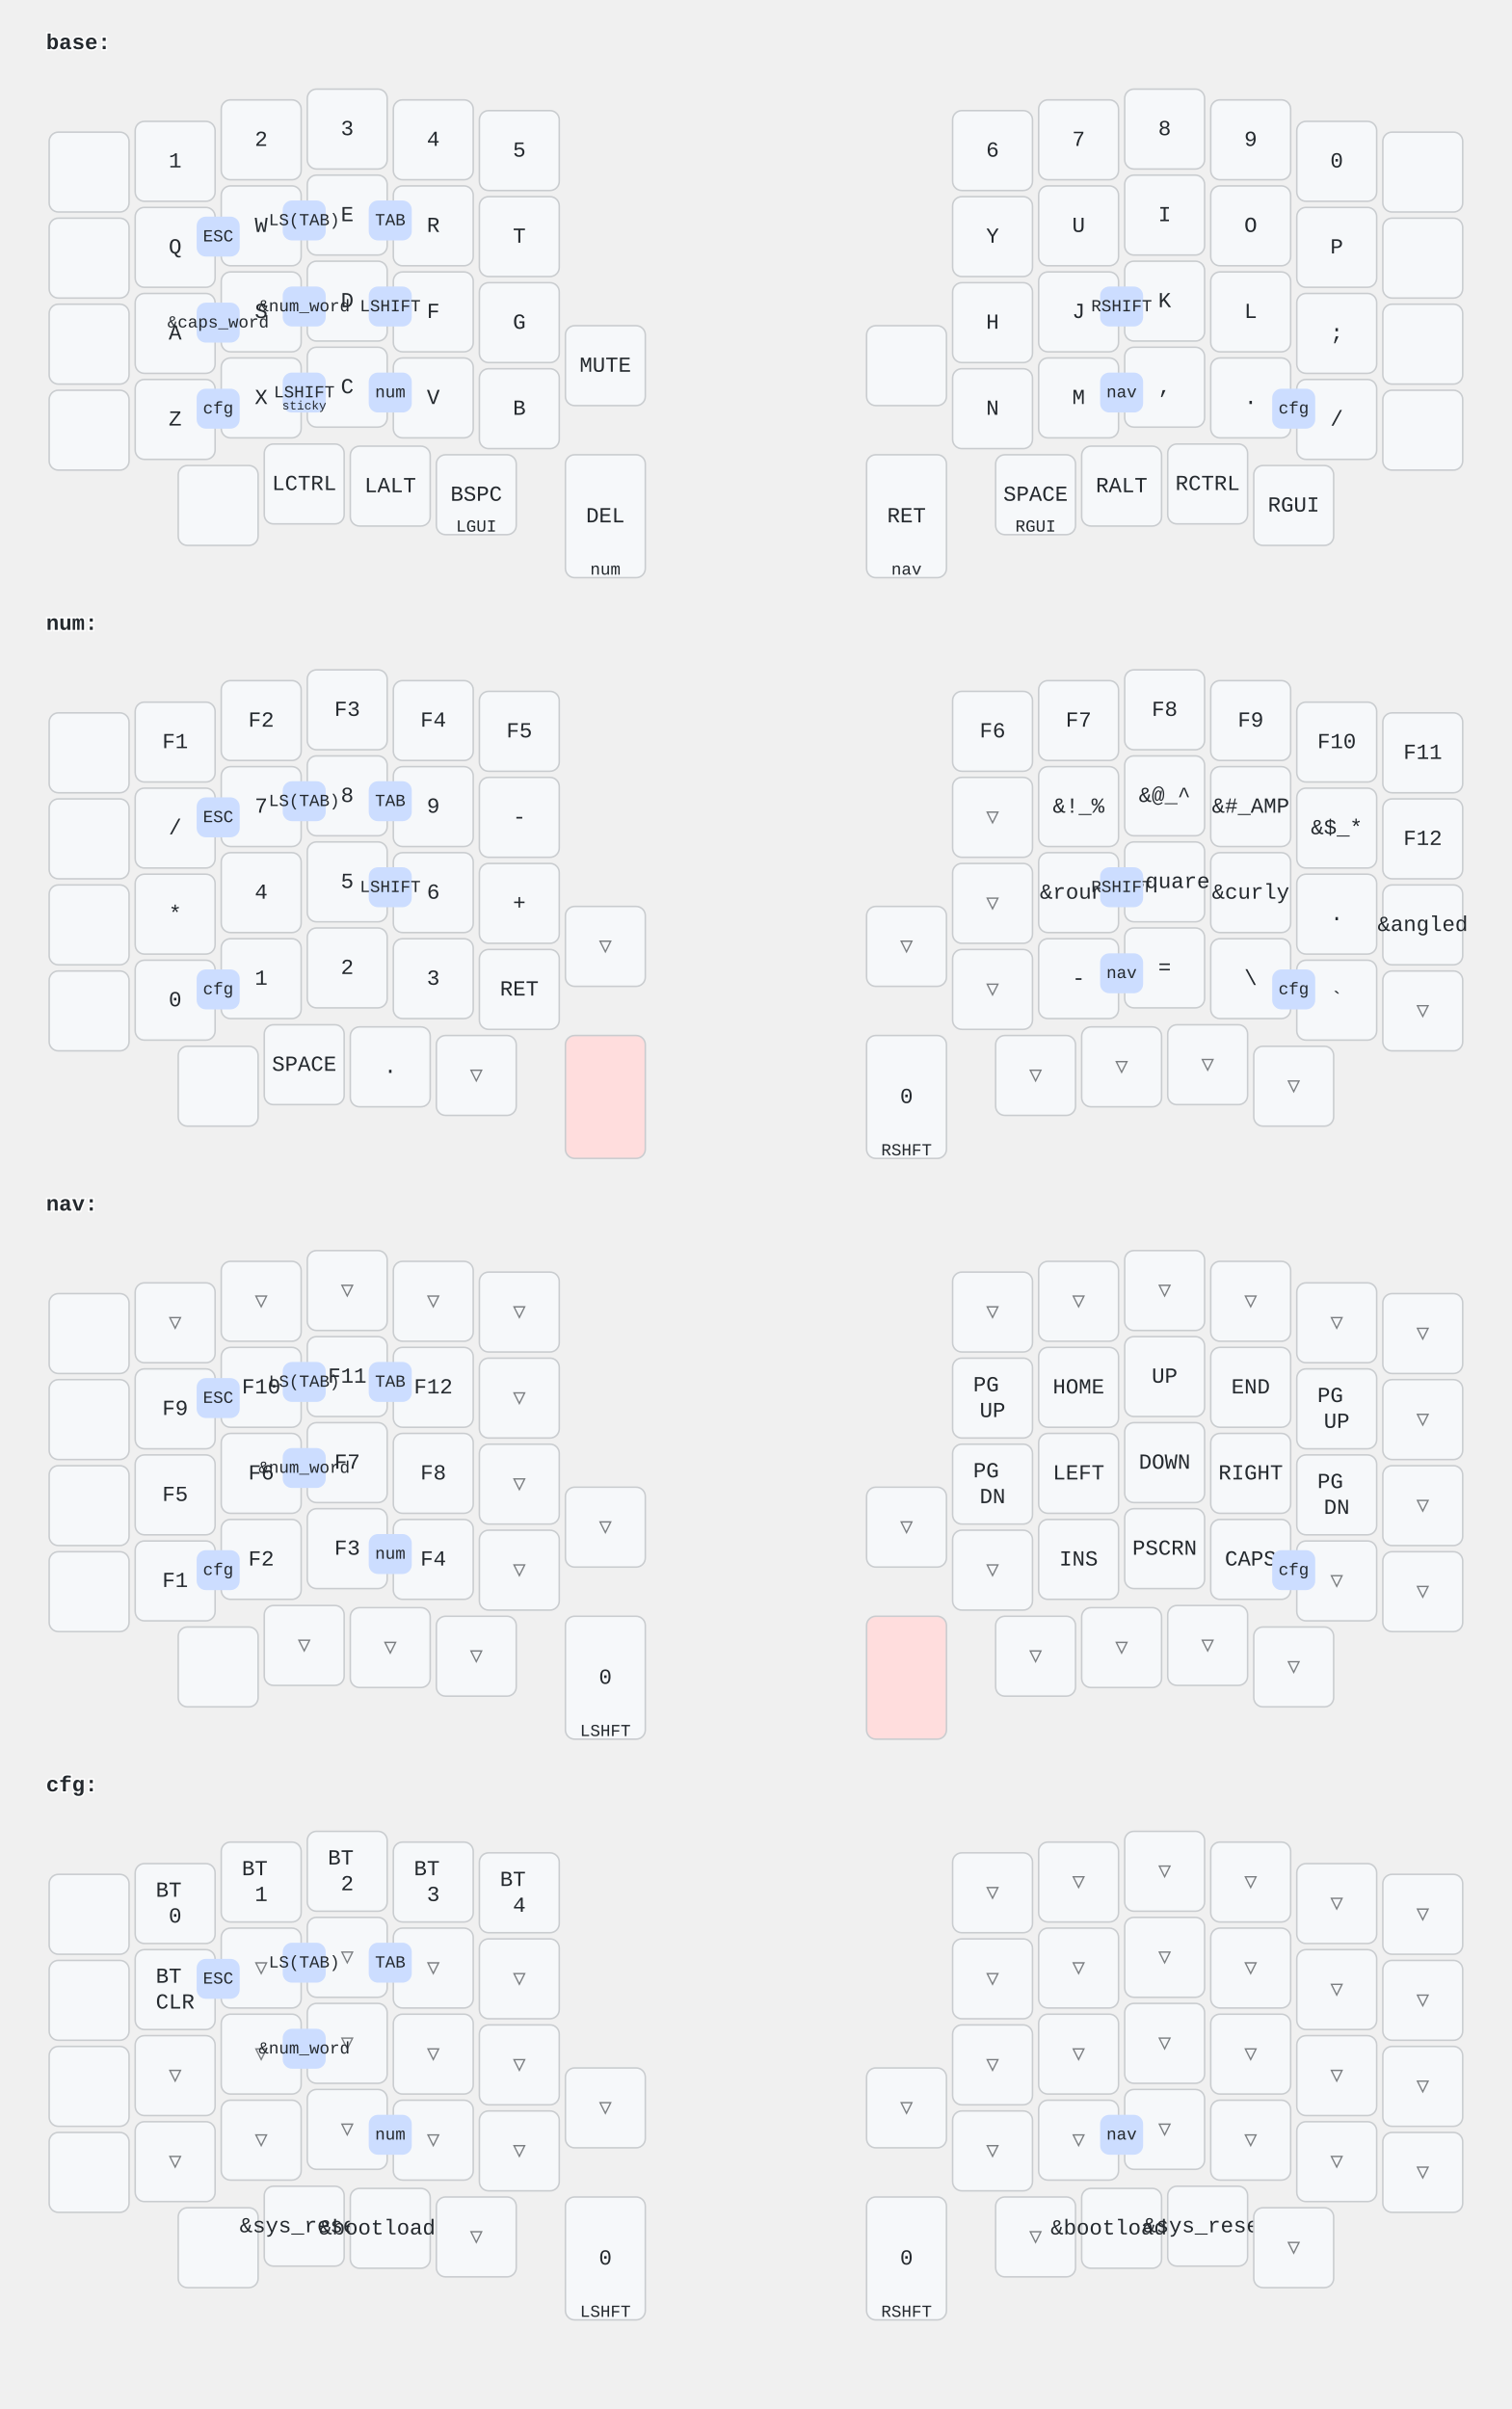
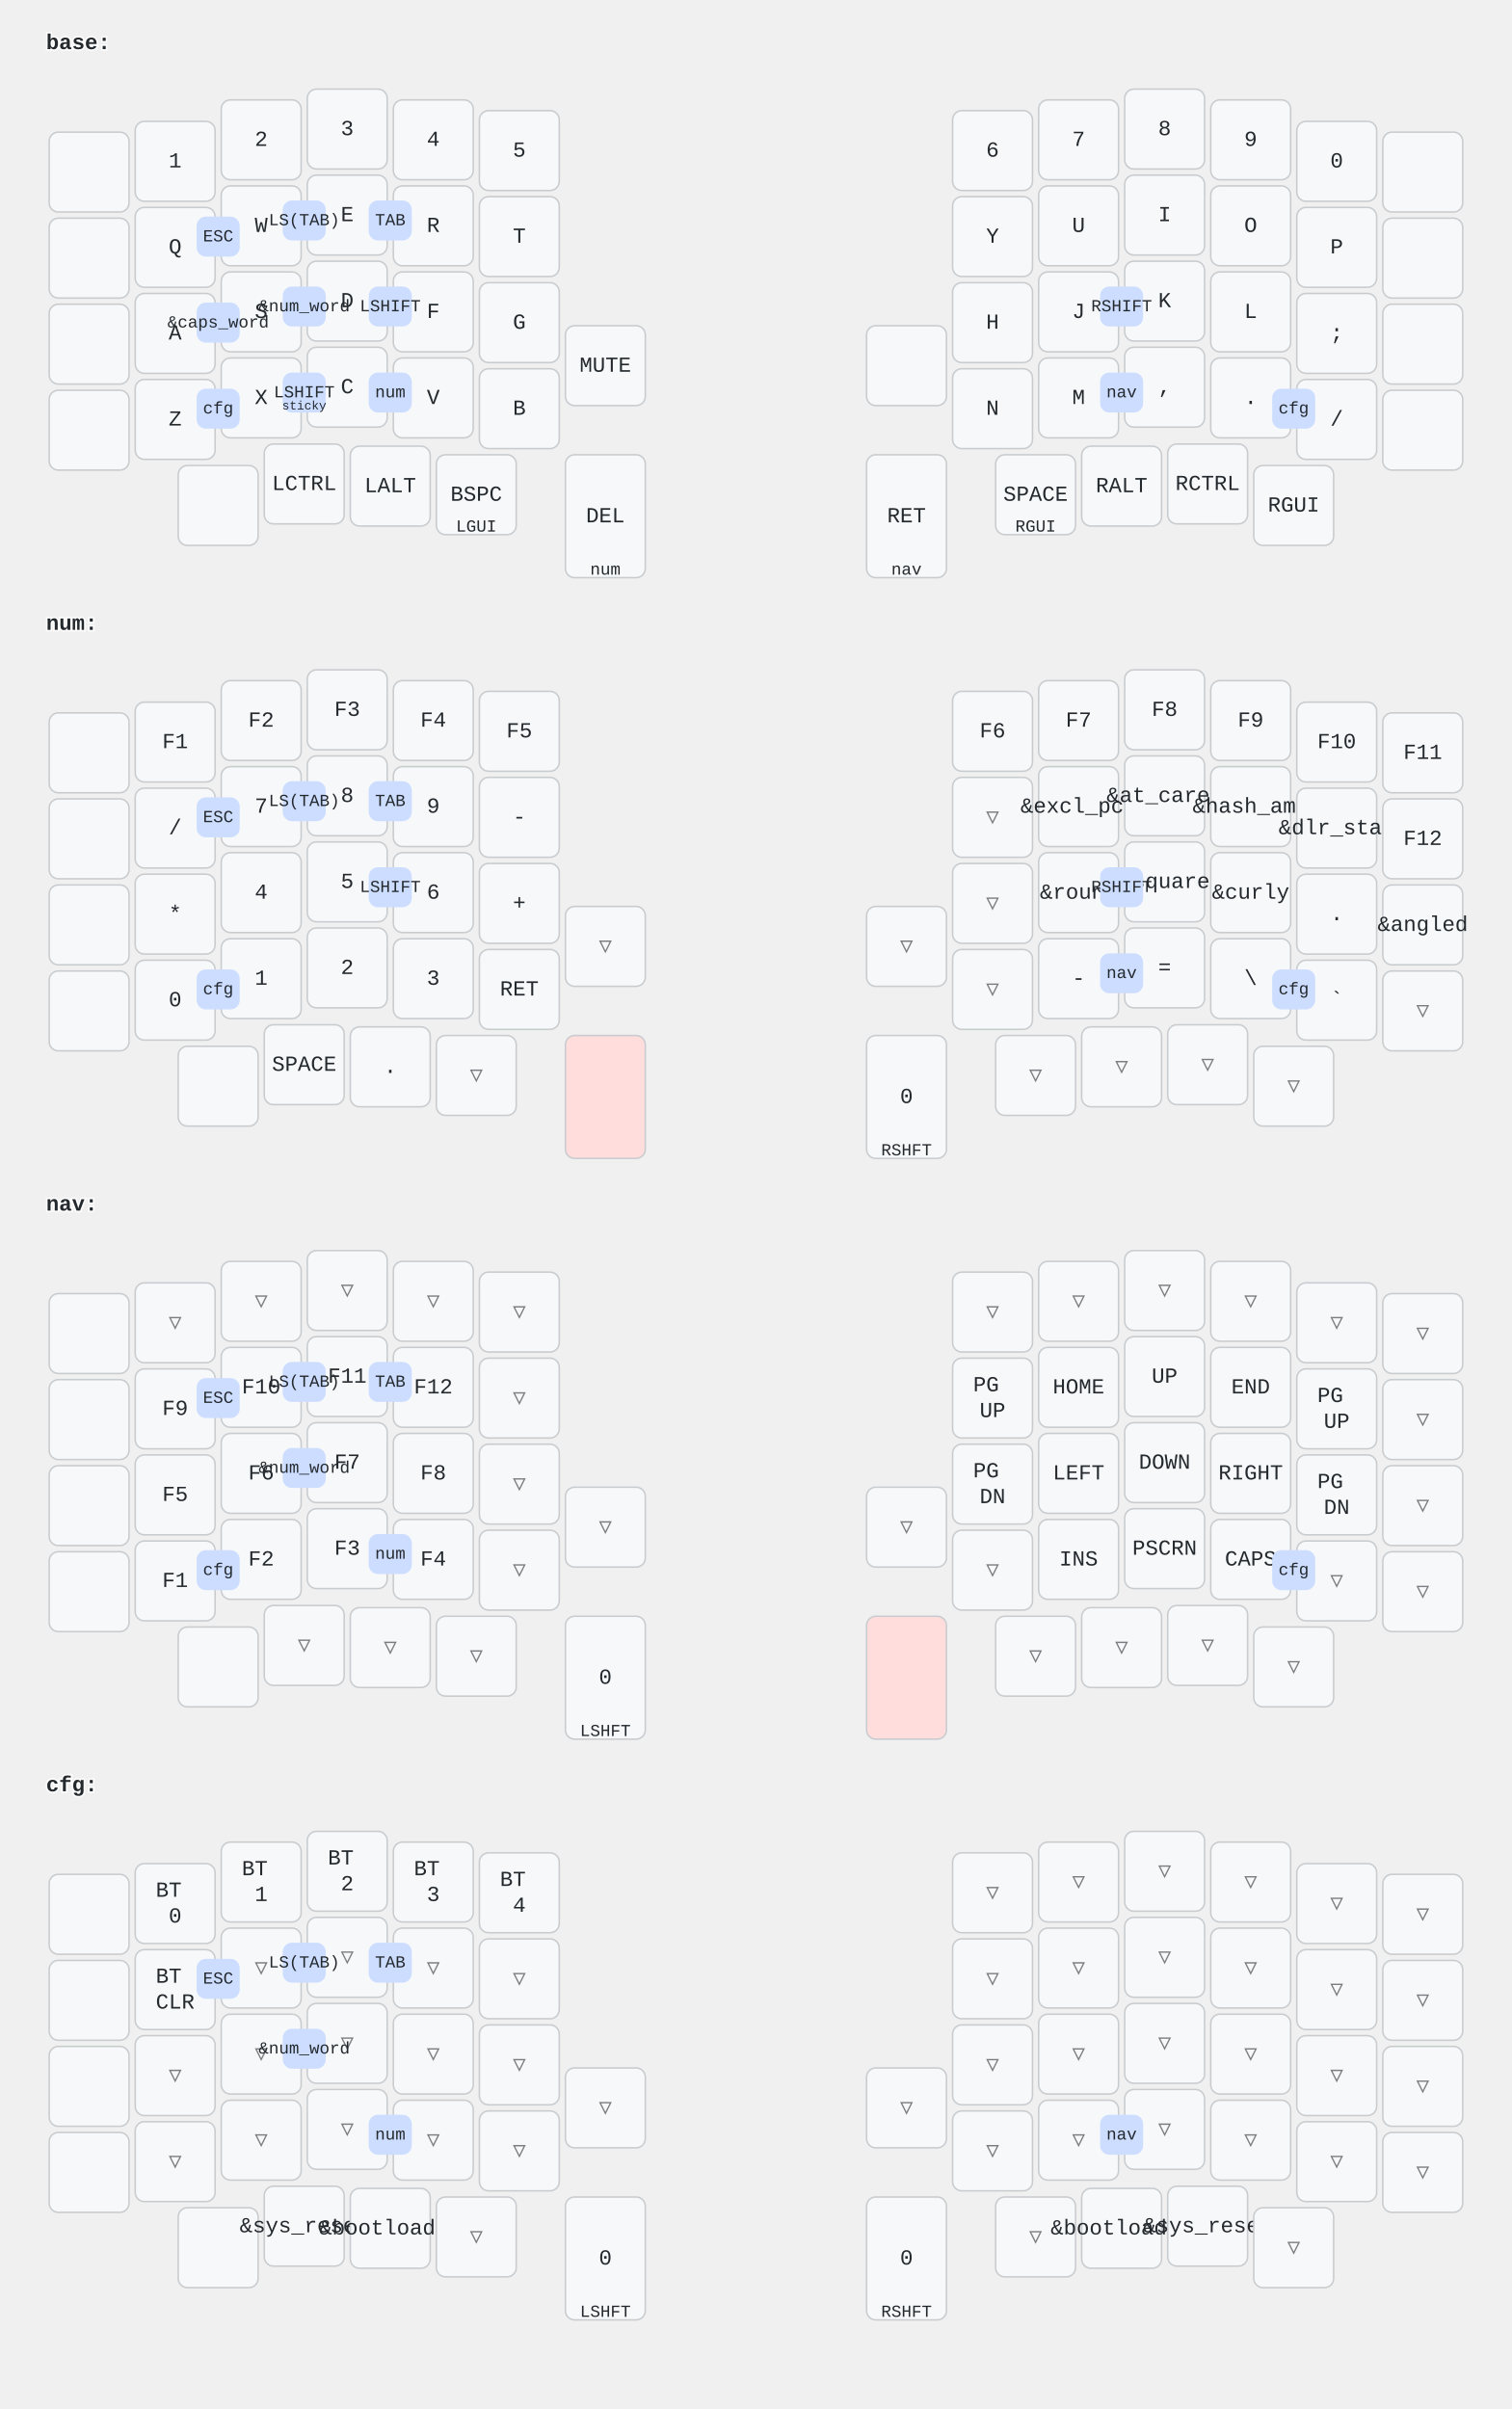
<svg xmlns="http://www.w3.org/2000/svg" width="984.0" height="1568.0" viewBox="0 0 984.0 1568.0" class="keymap">
  <style>/* inherit to force styles through use tags*/
svg path {
    fill: inherit;
}
/* font and background color specifications */
svg.keymap {
    font-family: SFMono-Regular,Consolas,Liberation Mono,Menlo,monospace;
    font-size: 14px;
    font-kerning: normal;
    text-rendering: optimizeLegibility;
    fill: #24292e;
}

/* default key styling */
rect.key {
    fill: #f6f8fa;
    stroke: #c9cccf;
    stroke-width: 1;
}

/* color accent for combo boxes */
rect.combo {
    fill: #cdf;
}

/* color accent for held keys */
rect.held, rect.combo.held {
    fill: #fdd;
}

/* color accent for ghost (optional) keys */
rect.ghost, rect.combo.ghost {
    fill: #ddd;
}

text {
    text-anchor: middle;
    dominant-baseline: middle;
}

/* styling for layer labels */
text.label {
    font-weight: bold;
    text-anchor: start;
    stroke: white;
    stroke-width: 2;
    paint-order: stroke;
}

/* styling for combo tap, and key hold/shifted label text */
text.combo, text.hold, text.shifted {
    font-size: 11px;
}

text.hold {
    text-anchor: middle;
    dominant-baseline: auto;
}

text.shifted {
    text-anchor: middle;
    dominant-baseline: hanging;
}

/* styling for hold/shifted label text in combo box */
text.combo.hold, text.combo.shifted {
    font-size: 8px;
}

/* lighter symbol for transparent keys */
text.trans {
    fill: #7b7e81;
}

/* styling for combo dendrons */
path.combo {
    stroke-width: 1;
    stroke: gray;
    fill: none;
}

/* Start Tabler Icons Cleanup */
/* cannot use height/width with glyphs */
.icon-tabler &gt; path {
    fill: inherit;
    stroke: inherit;
}
/* hide tabler's default box */
.icon-tabler &gt; path[stroke="none"][fill="none"] {
    visibility: collapse;
}
/* End Tabler Icons Cleanup */
</style>
  <g class="layer-base">
    <text x="30.0" y="28.0" class="label">base:</text>
    <rect rx="6.0" ry="6.0" x="32.0" y="86.0" width="52.0" height="52.0" class="key" />
    <rect rx="6.0" ry="6.0" x="88.0" y="79.0" width="52.0" height="52.0" class="key" />
    <text x="114.0" y="105.0" class="tap">1</text>
    <rect rx="6.0" ry="6.0" x="144.0" y="65.0" width="52.0" height="52.0" class="key" />
    <text x="170.0" y="91.0" class="tap">2</text>
    <rect rx="6.0" ry="6.0" x="200.0" y="58.0" width="52.0" height="52.0" class="key" />
    <text x="226.0" y="84.0" class="tap">3</text>
    <rect rx="6.0" ry="6.0" x="256.0" y="65.0" width="52.0" height="52.0" class="key" />
    <text x="282.0" y="91.0" class="tap">4</text>
    <rect rx="6.0" ry="6.0" x="312.0" y="72.0" width="52.0" height="52.0" class="key" />
    <text x="338.0" y="98.0" class="tap">5</text>
    <rect rx="6.0" ry="6.0" x="620.0" y="72.0" width="52.0" height="52.0" class="key" />
    <text x="646.0" y="98.0" class="tap">6</text>
    <rect rx="6.0" ry="6.0" x="676.0" y="65.0" width="52.0" height="52.0" class="key" />
    <text x="702.0" y="91.0" class="tap">7</text>
    <rect rx="6.0" ry="6.0" x="732.0" y="58.0" width="52.0" height="52.0" class="key" />
    <text x="758.0" y="84.0" class="tap">8</text>
    <rect rx="6.0" ry="6.0" x="788.0" y="65.0" width="52.0" height="52.0" class="key" />
    <text x="814.0" y="91.0" class="tap">9</text>
    <rect rx="6.0" ry="6.0" x="844.0" y="79.0" width="52.0" height="52.0" class="key" />
    <text x="870.0" y="105.0" class="tap">0</text>
    <rect rx="6.0" ry="6.0" x="900.0" y="86.0" width="52.0" height="52.0" class="key" />
    <rect rx="6.0" ry="6.0" x="32.0" y="142.0" width="52.0" height="52.0" class="key" />
    <rect rx="6.0" ry="6.0" x="88.0" y="135.0" width="52.0" height="52.0" class="key" />
    <text x="114.0" y="161.0" class="tap">Q</text>
    <rect rx="6.0" ry="6.0" x="144.0" y="121.0" width="52.0" height="52.0" class="key" />
    <text x="170.0" y="147.0" class="tap">W</text>
    <rect rx="6.0" ry="6.0" x="200.0" y="114.0" width="52.0" height="52.0" class="key" />
    <text x="226.0" y="140.0" class="tap">E</text>
    <rect rx="6.0" ry="6.0" x="256.0" y="121.0" width="52.0" height="52.0" class="key" />
    <text x="282.0" y="147.0" class="tap">R</text>
    <rect rx="6.0" ry="6.0" x="312.0" y="128.0" width="52.0" height="52.0" class="key" />
    <text x="338.0" y="154.0" class="tap">T</text>
    <rect rx="6.0" ry="6.0" x="620.0" y="128.0" width="52.0" height="52.0" class="key" />
    <text x="646.0" y="154.0" class="tap">Y</text>
    <rect rx="6.0" ry="6.0" x="676.0" y="121.0" width="52.0" height="52.0" class="key" />
    <text x="702.0" y="147.0" class="tap">U</text>
    <rect rx="6.0" ry="6.0" x="732.0" y="114.0" width="52.0" height="52.0" class="key" />
    <text x="758.0" y="140.0" class="tap">I</text>
    <rect rx="6.0" ry="6.0" x="788.0" y="121.0" width="52.0" height="52.0" class="key" />
    <text x="814.0" y="147.0" class="tap">O</text>
    <rect rx="6.0" ry="6.0" x="844.0" y="135.0" width="52.0" height="52.0" class="key" />
    <text x="870.0" y="161.0" class="tap">P</text>
    <rect rx="6.0" ry="6.0" x="900.0" y="142.0" width="52.0" height="52.0" class="key" />
    <rect rx="6.0" ry="6.0" x="32.0" y="198.0" width="52.0" height="52.0" class="key" />
    <rect rx="6.0" ry="6.0" x="88.0" y="191.0" width="52.0" height="52.0" class="key" />
    <text x="114.0" y="217.0" class="tap">A</text>
    <rect rx="6.0" ry="6.0" x="144.0" y="177.0" width="52.0" height="52.0" class="key" />
    <text x="170.0" y="203.0" class="tap">S</text>
    <rect rx="6.0" ry="6.0" x="200.0" y="170.0" width="52.0" height="52.0" class="key" />
    <text x="226.0" y="196.0" class="tap">D</text>
    <rect rx="6.0" ry="6.0" x="256.0" y="177.0" width="52.0" height="52.0" class="key" />
    <text x="282.0" y="203.0" class="tap">F</text>
    <rect rx="6.0" ry="6.0" x="312.0" y="184.0" width="52.0" height="52.0" class="key" />
    <text x="338.0" y="210.0" class="tap">G</text>
    <rect rx="6.0" ry="6.0" x="620.0" y="184.0" width="52.0" height="52.0" class="key" />
    <text x="646.0" y="210.0" class="tap">H</text>
    <rect rx="6.0" ry="6.0" x="676.0" y="177.0" width="52.0" height="52.0" class="key" />
    <text x="702.0" y="203.0" class="tap">J</text>
    <rect rx="6.0" ry="6.0" x="732.0" y="170.0" width="52.0" height="52.0" class="key" />
    <text x="758.0" y="196.0" class="tap">K</text>
    <rect rx="6.0" ry="6.0" x="788.0" y="177.0" width="52.0" height="52.0" class="key" />
    <text x="814.0" y="203.0" class="tap">L</text>
    <rect rx="6.0" ry="6.0" x="844.0" y="191.0" width="52.0" height="52.0" class="key" />
    <text x="870.0" y="217.0" class="tap">;</text>
    <rect rx="6.0" ry="6.0" x="900.0" y="198.0" width="52.0" height="52.0" class="key" />
    <rect rx="6.0" ry="6.0" x="32.0" y="254.0" width="52.0" height="52.0" class="key" />
    <rect rx="6.0" ry="6.0" x="88.0" y="247.0" width="52.0" height="52.0" class="key" />
    <text x="114.0" y="273.0" class="tap">Z</text>
    <rect rx="6.0" ry="6.0" x="144.0" y="233.0" width="52.0" height="52.0" class="key" />
    <text x="170.0" y="259.0" class="tap">X</text>
    <rect rx="6.0" ry="6.0" x="200.0" y="226.0" width="52.0" height="52.0" class="key" />
    <text x="226.0" y="252.0" class="tap">C</text>
    <rect rx="6.0" ry="6.0" x="256.0" y="233.0" width="52.0" height="52.0" class="key" />
    <text x="282.0" y="259.0" class="tap">V</text>
    <rect rx="6.0" ry="6.0" x="312.0" y="240.0" width="52.0" height="52.0" class="key" />
    <text x="338.0" y="266.0" class="tap">B</text>
    <rect rx="6.0" ry="6.0" x="368.0" y="212.0" width="52.0" height="52.0" class="key" />
    <text x="394.0" y="238.0" class="tap">MUTE</text>
    <rect rx="6.0" ry="6.0" x="564.0" y="212.0" width="52.0" height="52.0" class="key" />
    <rect rx="6.0" ry="6.0" x="620.0" y="240.0" width="52.0" height="52.0" class="key" />
    <text x="646.0" y="266.0" class="tap">N</text>
    <rect rx="6.0" ry="6.0" x="676.0" y="233.0" width="52.0" height="52.0" class="key" />
    <text x="702.0" y="259.0" class="tap">M</text>
    <rect rx="6.0" ry="6.0" x="732.0" y="226.0" width="52.0" height="52.0" class="key" />
    <text x="758.0" y="252.0" class="tap">,</text>
    <rect rx="6.0" ry="6.0" x="788.0" y="233.0" width="52.0" height="52.0" class="key" />
    <text x="814.0" y="259.0" class="tap">.</text>
    <rect rx="6.0" ry="6.0" x="844.0" y="247.0" width="52.0" height="52.0" class="key" />
    <text x="870.0" y="273.0" class="tap">/</text>
    <rect rx="6.0" ry="6.0" x="900.0" y="254.0" width="52.0" height="52.0" class="key" />
    <rect rx="6.0" ry="6.0" x="116.0" y="303.0" width="52.0" height="52.0" class="key" />
    <rect rx="6.0" ry="6.0" x="172.0" y="289.0" width="52.0" height="52.0" class="key" />
    <text x="198.0" y="315.0" class="tap">LCTRL</text>
    <rect rx="6.0" ry="6.0" x="228.0" y="290.4" width="52.0" height="52.0" class="key" />
    <text x="254.0" y="316.4" class="tap">LALT</text>
    <rect rx="6.0" ry="6.0" x="284.0" y="296.0" width="52.0" height="52.0" class="key" />
    <text x="310.0" y="322.0" class="tap">BSPC</text>
    <text x="310.0" y="346.0" class="hold">LGUI</text>
    <rect rx="6.0" ry="6.0" x="368.0" y="296.0" width="52.0" height="80.0" class="key" />
    <text x="394.0" y="336.0" class="tap">DEL</text>
    <text x="394.0" y="374.0" class="hold">num</text>
    <rect rx="6.0" ry="6.0" x="564.0" y="296.0" width="52.0" height="80.0" class="key" />
    <text x="590.0" y="336.0" class="tap">RET</text>
    <text x="590.0" y="374.0" class="hold">nav</text>
    <rect rx="6.0" ry="6.0" x="648.0" y="296.0" width="52.0" height="52.0" class="key" />
    <text x="674.0" y="322.0" class="tap">SPACE</text>
    <text x="674.0" y="346.0" class="hold">RGUI</text>
    <rect rx="6.0" ry="6.0" x="704.0" y="290.4" width="52.0" height="52.0" class="key" />
    <text x="730.0" y="316.4" class="tap">RALT</text>
    <rect rx="6.0" ry="6.0" x="760.0" y="289.0" width="52.0" height="52.0" class="key" />
    <text x="786.0" y="315.0" class="tap">RCTRL</text>
    <rect rx="6.0" ry="6.0" x="816.0" y="303.0" width="52.0" height="52.0" class="key" />
    <text x="842.0" y="329.0" class="tap">RGUI</text>
    <rect rx="6.0" ry="6.0" x="240.0" y="130.5" width="28.0" height="26.0" class="combo" />
    <text x="254.0" y="143.5" class="combo tap">TAB</text>
    <rect rx="6.0" ry="6.0" x="184.0" y="130.5" width="28.0" height="26.0" class="combo" />
    <text x="198.0" y="143.5" class="combo tap">LS(TAB)</text>
    <rect rx="6.0" ry="6.0" x="128.0" y="141.0" width="28.0" height="26.0" class="combo" />
    <text x="142.0" y="154.0" class="combo tap">ESC</text>
    <rect rx="6.0" ry="6.0" x="128.0" y="197.0" width="28.0" height="26.0" class="combo" />
    <text x="142.0" y="210.0" class="combo tap">&amp;caps_word</text>
    <rect rx="6.0" ry="6.0" x="184.0" y="186.5" width="28.0" height="26.0" class="combo" />
    <text x="198.0" y="199.5" class="combo tap">&amp;num_word</text>
    <rect rx="6.0" ry="6.0" x="240.0" y="186.5" width="28.0" height="26.0" class="combo" />
    <text x="254.0" y="199.5" class="combo tap">LSHIFT</text>
    <rect rx="6.0" ry="6.0" x="184.0" y="242.5" width="28.0" height="26.0" class="combo" />
    <text x="198.0" y="255.5" class="combo tap">LSHIFT</text>
    <text x="198.0" y="266.5" class="combo hold">sticky</text>
    <rect rx="6.0" ry="6.0" x="716.0" y="186.5" width="28.0" height="26.0" class="combo" />
    <text x="730.0" y="199.5" class="combo tap">RSHIFT</text>
    <rect rx="6.0" ry="6.0" x="128.0" y="253.0" width="28.0" height="26.0" class="combo" />
    <text x="142.0" y="266.0" class="combo tap">cfg</text>
    <rect rx="6.0" ry="6.0" x="828.0" y="253.0" width="28.0" height="26.0" class="combo" />
    <text x="842.0" y="266.0" class="combo tap">cfg</text>
    <rect rx="6.0" ry="6.0" x="716.0" y="242.5" width="28.0" height="26.0" class="combo" />
    <text x="730.0" y="255.5" class="combo tap">nav</text>
    <rect rx="6.0" ry="6.0" x="240.0" y="242.5" width="28.0" height="26.0" class="combo" />
    <text x="254.0" y="255.5" class="combo tap">num</text>
  </g>
  <g class="layer-num">
    <text x="30.0" y="406.0" class="label">num:</text>
    <rect rx="6.0" ry="6.0" x="32.0" y="464.0" width="52.0" height="52.0" class="key" />
    <rect rx="6.0" ry="6.0" x="88.0" y="457.0" width="52.0" height="52.0" class="key" />
    <text x="114.0" y="483.0" class="tap">F1</text>
    <rect rx="6.0" ry="6.0" x="144.0" y="443.0" width="52.0" height="52.0" class="key" />
    <text x="170.0" y="469.0" class="tap">F2</text>
    <rect rx="6.0" ry="6.0" x="200.0" y="436.0" width="52.0" height="52.0" class="key" />
    <text x="226.0" y="462.0" class="tap">F3</text>
    <rect rx="6.0" ry="6.0" x="256.0" y="443.0" width="52.0" height="52.0" class="key" />
    <text x="282.0" y="469.0" class="tap">F4</text>
    <rect rx="6.0" ry="6.0" x="312.0" y="450.0" width="52.0" height="52.0" class="key" />
    <text x="338.0" y="476.0" class="tap">F5</text>
    <rect rx="6.0" ry="6.0" x="620.0" y="450.0" width="52.0" height="52.0" class="key" />
    <text x="646.0" y="476.0" class="tap">F6</text>
    <rect rx="6.0" ry="6.0" x="676.0" y="443.0" width="52.0" height="52.0" class="key" />
    <text x="702.0" y="469.0" class="tap">F7</text>
    <rect rx="6.0" ry="6.0" x="732.0" y="436.0" width="52.0" height="52.0" class="key" />
    <text x="758.0" y="462.0" class="tap">F8</text>
    <rect rx="6.0" ry="6.0" x="788.0" y="443.0" width="52.0" height="52.0" class="key" />
    <text x="814.0" y="469.0" class="tap">F9</text>
    <rect rx="6.0" ry="6.0" x="844.0" y="457.0" width="52.0" height="52.0" class="key" />
    <text x="870.0" y="483.0" class="tap">F10</text>
    <rect rx="6.0" ry="6.0" x="900.0" y="464.0" width="52.0" height="52.0" class="key" />
    <text x="926.0" y="490.0" class="tap">F11</text>
    <rect rx="6.0" ry="6.0" x="32.0" y="520.0" width="52.0" height="52.0" class="key" />
    <rect rx="6.0" ry="6.0" x="88.0" y="513.0" width="52.0" height="52.0" class="key" />
    <text x="114.0" y="539.0" class="tap">/</text>
    <rect rx="6.0" ry="6.0" x="144.0" y="499.0" width="52.0" height="52.0" class="key" />
    <text x="170.0" y="525.0" class="tap">7</text>
    <rect rx="6.0" ry="6.0" x="200.0" y="492.0" width="52.0" height="52.0" class="key" />
    <text x="226.0" y="518.0" class="tap">8</text>
    <rect rx="6.0" ry="6.0" x="256.0" y="499.0" width="52.0" height="52.0" class="key" />
    <text x="282.0" y="525.0" class="tap">9</text>
    <rect rx="6.0" ry="6.0" x="312.0" y="506.0" width="52.0" height="52.0" class="key" />
    <text x="338.0" y="532.0" class="tap">-</text>
    <rect rx="6.0" ry="6.0" x="620.0" y="506.0" width="52.0" height="52.0" class="trans key" />
    <text x="646.0" y="532.0" class="trans tap">▽</text>
    <rect rx="6.0" ry="6.0" x="676.0" y="499.0" width="52.0" height="52.0" class="key" />
-     <text x="702.0" y="525.0" class="tap">&amp;!_%</text>
+     <text x="702.0" y="525.0" class="tap">&amp;excl_pct</text>
    <rect rx="6.0" ry="6.0" x="732.0" y="492.0" width="52.0" height="52.0" class="key" />
-     <text x="758.0" y="518.0" class="tap">&amp;@_^</text>
+     <text x="758.0" y="518.0" class="tap">&amp;at_caret</text>
    <rect rx="6.0" ry="6.0" x="788.0" y="499.0" width="52.0" height="52.0" class="key" />
-     <text x="814.0" y="525.0" class="tap">&amp;#_AMP</text>
+     <text x="814.0" y="525.0" class="tap">&amp;hash_amp</text>
    <rect rx="6.0" ry="6.0" x="844.0" y="513.0" width="52.0" height="52.0" class="key" />
-     <text x="870.0" y="539.0" class="tap">&amp;$_*</text>
+     <text x="870.0" y="539.0" class="tap">&amp;dlr_star</text>
    <rect rx="6.0" ry="6.0" x="900.0" y="520.0" width="52.0" height="52.0" class="key" />
    <text x="926.0" y="546.0" class="tap">F12</text>
    <rect rx="6.0" ry="6.0" x="32.0" y="576.0" width="52.0" height="52.0" class="key" />
    <rect rx="6.0" ry="6.0" x="88.0" y="569.0" width="52.0" height="52.0" class="key" />
    <text x="114.0" y="595.0" class="tap">*</text>
    <rect rx="6.0" ry="6.0" x="144.0" y="555.0" width="52.0" height="52.0" class="key" />
    <text x="170.0" y="581.0" class="tap">4</text>
    <rect rx="6.0" ry="6.0" x="200.0" y="548.0" width="52.0" height="52.0" class="key" />
    <text x="226.0" y="574.0" class="tap">5</text>
    <rect rx="6.0" ry="6.0" x="256.0" y="555.0" width="52.0" height="52.0" class="key" />
    <text x="282.0" y="581.0" class="tap">6</text>
    <rect rx="6.0" ry="6.0" x="312.0" y="562.0" width="52.0" height="52.0" class="key" />
    <text x="338.0" y="588.0" class="tap">+</text>
    <rect rx="6.0" ry="6.0" x="620.0" y="562.0" width="52.0" height="52.0" class="trans key" />
    <text x="646.0" y="588.0" class="trans tap">▽</text>
    <rect rx="6.0" ry="6.0" x="676.0" y="555.0" width="52.0" height="52.0" class="key" />
    <text x="702.0" y="581.0" class="tap">&amp;round</text>
    <rect rx="6.0" ry="6.0" x="732.0" y="548.0" width="52.0" height="52.0" class="key" />
    <text x="758.0" y="574.0" class="tap">&amp;square</text>
    <rect rx="6.0" ry="6.0" x="788.0" y="555.0" width="52.0" height="52.0" class="key" />
    <text x="814.0" y="581.0" class="tap">&amp;curly</text>
    <rect rx="6.0" ry="6.0" x="844.0" y="569.0" width="52.0" height="52.0" class="key" />
    <text x="870.0" y="595.0" class="tap">.</text>
    <rect rx="6.0" ry="6.0" x="900.0" y="576.0" width="52.0" height="52.0" class="key" />
    <text x="926.0" y="602.0" class="tap">&amp;angled</text>
    <rect rx="6.0" ry="6.0" x="32.0" y="632.0" width="52.0" height="52.0" class="key" />
    <rect rx="6.0" ry="6.0" x="88.0" y="625.0" width="52.0" height="52.0" class="key" />
    <text x="114.0" y="651.0" class="tap">0</text>
    <rect rx="6.0" ry="6.0" x="144.0" y="611.0" width="52.0" height="52.0" class="key" />
    <text x="170.0" y="637.0" class="tap">1</text>
    <rect rx="6.0" ry="6.0" x="200.0" y="604.0" width="52.0" height="52.0" class="key" />
    <text x="226.0" y="630.0" class="tap">2</text>
    <rect rx="6.0" ry="6.0" x="256.0" y="611.0" width="52.0" height="52.0" class="key" />
    <text x="282.0" y="637.0" class="tap">3</text>
    <rect rx="6.0" ry="6.0" x="312.0" y="618.0" width="52.0" height="52.0" class="key" />
    <text x="338.0" y="644.0" class="tap">RET</text>
    <rect rx="6.0" ry="6.0" x="368.0" y="590.0" width="52.0" height="52.0" class="trans key" />
    <text x="394.0" y="616.0" class="trans tap">▽</text>
    <rect rx="6.0" ry="6.0" x="564.0" y="590.0" width="52.0" height="52.0" class="trans key" />
    <text x="590.0" y="616.0" class="trans tap">▽</text>
    <rect rx="6.0" ry="6.0" x="620.0" y="618.0" width="52.0" height="52.0" class="trans key" />
    <text x="646.0" y="644.0" class="trans tap">▽</text>
    <rect rx="6.0" ry="6.0" x="676.0" y="611.0" width="52.0" height="52.0" class="key" />
    <text x="702.0" y="637.0" class="tap">-</text>
    <rect rx="6.0" ry="6.0" x="732.0" y="604.0" width="52.0" height="52.0" class="key" />
    <text x="758.0" y="630.0" class="tap">=</text>
    <rect rx="6.0" ry="6.0" x="788.0" y="611.0" width="52.0" height="52.0" class="key" />
    <text x="814.0" y="637.0" class="tap">\</text>
    <rect rx="6.0" ry="6.0" x="844.0" y="625.0" width="52.0" height="52.0" class="key" />
    <text x="870.0" y="651.0" class="tap">`</text>
    <rect rx="6.0" ry="6.0" x="900.0" y="632.0" width="52.0" height="52.0" class="trans key" />
    <text x="926.0" y="658.0" class="trans tap">▽</text>
    <rect rx="6.0" ry="6.0" x="116.0" y="681.0" width="52.0" height="52.0" class="key" />
    <rect rx="6.0" ry="6.0" x="172.0" y="667.0" width="52.0" height="52.0" class="key" />
    <text x="198.0" y="693.0" class="tap">SPACE</text>
    <rect rx="6.0" ry="6.0" x="228.0" y="668.4" width="52.0" height="52.0" class="key" />
    <text x="254.0" y="694.4" class="tap">.</text>
    <rect rx="6.0" ry="6.0" x="284.0" y="674.0" width="52.0" height="52.0" class="trans key" />
    <text x="310.0" y="700.0" class="trans tap">▽</text>
    <rect rx="6.0" ry="6.0" x="368.0" y="674.0" width="52.0" height="80.0" class="held key" />
    <rect rx="6.0" ry="6.0" x="564.0" y="674.0" width="52.0" height="80.0" class="key" />
    <text x="590.0" y="714.0" class="tap">0</text>
    <text x="590.0" y="752.0" class="hold">RSHFT</text>
    <rect rx="6.0" ry="6.0" x="648.0" y="674.0" width="52.0" height="52.0" class="trans key" />
    <text x="674.0" y="700.0" class="trans tap">▽</text>
    <rect rx="6.0" ry="6.0" x="704.0" y="668.4" width="52.0" height="52.0" class="trans key" />
    <text x="730.0" y="694.4" class="trans tap">▽</text>
    <rect rx="6.0" ry="6.0" x="760.0" y="667.0" width="52.0" height="52.0" class="trans key" />
    <text x="786.0" y="693.0" class="trans tap">▽</text>
    <rect rx="6.0" ry="6.0" x="816.0" y="681.0" width="52.0" height="52.0" class="trans key" />
    <text x="842.0" y="707.0" class="trans tap">▽</text>
    <rect rx="6.0" ry="6.0" x="240.0" y="508.5" width="28.0" height="26.0" class="combo" />
    <text x="254.0" y="521.5" class="combo tap">TAB</text>
    <rect rx="6.0" ry="6.0" x="184.0" y="508.5" width="28.0" height="26.0" class="combo" />
    <text x="198.0" y="521.5" class="combo tap">LS(TAB)</text>
    <rect rx="6.0" ry="6.0" x="128.0" y="519.0" width="28.0" height="26.0" class="combo" />
    <text x="142.0" y="532.0" class="combo tap">ESC</text>
    <rect rx="6.0" ry="6.0" x="240.0" y="564.5" width="28.0" height="26.0" class="combo" />
    <text x="254.0" y="577.5" class="combo tap">LSHIFT</text>
    <rect rx="6.0" ry="6.0" x="716.0" y="564.5" width="28.0" height="26.0" class="combo" />
    <text x="730.0" y="577.5" class="combo tap">RSHIFT</text>
    <rect rx="6.0" ry="6.0" x="128.0" y="631.0" width="28.0" height="26.0" class="combo" />
    <text x="142.0" y="644.0" class="combo tap">cfg</text>
    <rect rx="6.0" ry="6.0" x="828.0" y="631.0" width="28.0" height="26.0" class="combo" />
    <text x="842.0" y="644.0" class="combo tap">cfg</text>
    <rect rx="6.0" ry="6.0" x="716.0" y="620.5" width="28.0" height="26.0" class="combo" />
    <text x="730.0" y="633.5" class="combo tap">nav</text>
  </g>
  <g class="layer-nav">
    <text x="30.0" y="784.0" class="label">nav:</text>
    <rect rx="6.0" ry="6.0" x="32.0" y="842.0" width="52.0" height="52.0" class="key" />
    <rect rx="6.0" ry="6.0" x="88.0" y="835.0" width="52.0" height="52.0" class="trans key" />
    <text x="114.0" y="861.0" class="trans tap">▽</text>
    <rect rx="6.0" ry="6.0" x="144.0" y="821.0" width="52.0" height="52.0" class="trans key" />
    <text x="170.0" y="847.0" class="trans tap">▽</text>
    <rect rx="6.0" ry="6.0" x="200.0" y="814.0" width="52.0" height="52.0" class="trans key" />
    <text x="226.0" y="840.0" class="trans tap">▽</text>
    <rect rx="6.0" ry="6.0" x="256.0" y="821.0" width="52.0" height="52.0" class="trans key" />
    <text x="282.0" y="847.0" class="trans tap">▽</text>
    <rect rx="6.0" ry="6.0" x="312.0" y="828.0" width="52.0" height="52.0" class="trans key" />
    <text x="338.0" y="854.0" class="trans tap">▽</text>
    <rect rx="6.0" ry="6.0" x="620.0" y="828.0" width="52.0" height="52.0" class="trans key" />
    <text x="646.0" y="854.0" class="trans tap">▽</text>
    <rect rx="6.0" ry="6.0" x="676.0" y="821.0" width="52.0" height="52.0" class="trans key" />
    <text x="702.0" y="847.0" class="trans tap">▽</text>
    <rect rx="6.0" ry="6.0" x="732.0" y="814.0" width="52.0" height="52.0" class="trans key" />
    <text x="758.0" y="840.0" class="trans tap">▽</text>
    <rect rx="6.0" ry="6.0" x="788.0" y="821.0" width="52.0" height="52.0" class="trans key" />
    <text x="814.0" y="847.0" class="trans tap">▽</text>
    <rect rx="6.0" ry="6.0" x="844.0" y="835.0" width="52.0" height="52.0" class="trans key" />
    <text x="870.0" y="861.0" class="trans tap">▽</text>
    <rect rx="6.0" ry="6.0" x="900.0" y="842.0" width="52.0" height="52.0" class="trans key" />
    <text x="926.0" y="868.0" class="trans tap">▽</text>
    <rect rx="6.0" ry="6.0" x="32.0" y="898.0" width="52.0" height="52.0" class="key" />
    <rect rx="6.0" ry="6.0" x="88.0" y="891.0" width="52.0" height="52.0" class="key" />
    <text x="114.0" y="917.0" class="tap">F9</text>
    <rect rx="6.0" ry="6.0" x="144.0" y="877.0" width="52.0" height="52.0" class="key" />
    <text x="170.0" y="903.0" class="tap">F10</text>
    <rect rx="6.0" ry="6.0" x="200.0" y="870.0" width="52.0" height="52.0" class="key" />
    <text x="226.0" y="896.0" class="tap">F11</text>
    <rect rx="6.0" ry="6.0" x="256.0" y="877.0" width="52.0" height="52.0" class="key" />
    <text x="282.0" y="903.0" class="tap">F12</text>
    <rect rx="6.0" ry="6.0" x="312.0" y="884.0" width="52.0" height="52.0" class="trans key" />
    <text x="338.0" y="910.0" class="trans tap">▽</text>
    <rect rx="6.0" ry="6.0" x="620.0" y="884.0" width="52.0" height="52.0" class="key" />
    <text x="646.0" y="910.0" class="tap">
      <tspan x="646.0" dy="-0.6em">PG</tspan>
      <tspan x="646.0" dy="1.2em">UP</tspan>
    </text>
    <rect rx="6.0" ry="6.0" x="676.0" y="877.0" width="52.0" height="52.0" class="key" />
    <text x="702.0" y="903.0" class="tap">HOME</text>
    <rect rx="6.0" ry="6.0" x="732.0" y="870.0" width="52.0" height="52.0" class="key" />
    <text x="758.0" y="896.0" class="tap">UP</text>
    <rect rx="6.0" ry="6.0" x="788.0" y="877.0" width="52.0" height="52.0" class="key" />
    <text x="814.0" y="903.0" class="tap">END</text>
    <rect rx="6.0" ry="6.0" x="844.0" y="891.0" width="52.0" height="52.0" class="key" />
    <text x="870.0" y="917.0" class="tap">
      <tspan x="870.0" dy="-0.6em">PG</tspan>
      <tspan x="870.0" dy="1.2em">UP</tspan>
    </text>
    <rect rx="6.0" ry="6.0" x="900.0" y="898.0" width="52.0" height="52.0" class="trans key" />
    <text x="926.0" y="924.0" class="trans tap">▽</text>
    <rect rx="6.0" ry="6.0" x="32.0" y="954.0" width="52.0" height="52.0" class="key" />
    <rect rx="6.0" ry="6.0" x="88.0" y="947.0" width="52.0" height="52.0" class="key" />
    <text x="114.0" y="973.0" class="tap">F5</text>
    <rect rx="6.0" ry="6.0" x="144.0" y="933.0" width="52.0" height="52.0" class="key" />
    <text x="170.0" y="959.0" class="tap">F6</text>
    <rect rx="6.0" ry="6.0" x="200.0" y="926.0" width="52.0" height="52.0" class="key" />
    <text x="226.0" y="952.0" class="tap">F7</text>
    <rect rx="6.0" ry="6.0" x="256.0" y="933.0" width="52.0" height="52.0" class="key" />
    <text x="282.0" y="959.0" class="tap">F8</text>
    <rect rx="6.0" ry="6.0" x="312.0" y="940.0" width="52.0" height="52.0" class="trans key" />
    <text x="338.0" y="966.0" class="trans tap">▽</text>
    <rect rx="6.0" ry="6.0" x="620.0" y="940.0" width="52.0" height="52.0" class="key" />
    <text x="646.0" y="966.0" class="tap">
      <tspan x="646.0" dy="-0.6em">PG</tspan>
      <tspan x="646.0" dy="1.2em">DN</tspan>
    </text>
    <rect rx="6.0" ry="6.0" x="676.0" y="933.0" width="52.0" height="52.0" class="key" />
    <text x="702.0" y="959.0" class="tap">LEFT</text>
    <rect rx="6.0" ry="6.0" x="732.0" y="926.0" width="52.0" height="52.0" class="key" />
    <text x="758.0" y="952.0" class="tap">DOWN</text>
    <rect rx="6.0" ry="6.0" x="788.0" y="933.0" width="52.0" height="52.0" class="key" />
    <text x="814.0" y="959.0" class="tap">RIGHT</text>
    <rect rx="6.0" ry="6.0" x="844.0" y="947.0" width="52.0" height="52.0" class="key" />
    <text x="870.0" y="973.0" class="tap">
      <tspan x="870.0" dy="-0.6em">PG</tspan>
      <tspan x="870.0" dy="1.2em">DN</tspan>
    </text>
    <rect rx="6.0" ry="6.0" x="900.0" y="954.0" width="52.0" height="52.0" class="trans key" />
    <text x="926.0" y="980.0" class="trans tap">▽</text>
    <rect rx="6.0" ry="6.0" x="32.0" y="1010.0" width="52.0" height="52.0" class="key" />
    <rect rx="6.0" ry="6.0" x="88.0" y="1003.0" width="52.0" height="52.0" class="key" />
    <text x="114.0" y="1029.0" class="tap">F1</text>
    <rect rx="6.0" ry="6.0" x="144.0" y="989.0" width="52.0" height="52.0" class="key" />
    <text x="170.0" y="1015.0" class="tap">F2</text>
    <rect rx="6.0" ry="6.0" x="200.0" y="982.0" width="52.0" height="52.0" class="key" />
    <text x="226.0" y="1008.0" class="tap">F3</text>
    <rect rx="6.0" ry="6.0" x="256.0" y="989.0" width="52.0" height="52.0" class="key" />
    <text x="282.0" y="1015.0" class="tap">F4</text>
    <rect rx="6.0" ry="6.0" x="312.0" y="996.0" width="52.0" height="52.0" class="trans key" />
    <text x="338.0" y="1022.0" class="trans tap">▽</text>
    <rect rx="6.0" ry="6.0" x="368.0" y="968.0" width="52.0" height="52.0" class="trans key" />
    <text x="394.0" y="994.0" class="trans tap">▽</text>
    <rect rx="6.0" ry="6.0" x="564.0" y="968.0" width="52.0" height="52.0" class="trans key" />
    <text x="590.0" y="994.0" class="trans tap">▽</text>
    <rect rx="6.0" ry="6.0" x="620.0" y="996.0" width="52.0" height="52.0" class="trans key" />
    <text x="646.0" y="1022.0" class="trans tap">▽</text>
    <rect rx="6.0" ry="6.0" x="676.0" y="989.0" width="52.0" height="52.0" class="key" />
    <text x="702.0" y="1015.0" class="tap">INS</text>
    <rect rx="6.0" ry="6.0" x="732.0" y="982.0" width="52.0" height="52.0" class="key" />
    <text x="758.0" y="1008.0" class="tap">PSCRN</text>
    <rect rx="6.0" ry="6.0" x="788.0" y="989.0" width="52.0" height="52.0" class="key" />
    <text x="814.0" y="1015.0" class="tap">CAPS</text>
    <rect rx="6.0" ry="6.0" x="844.0" y="1003.0" width="52.0" height="52.0" class="trans key" />
    <text x="870.0" y="1029.0" class="trans tap">▽</text>
    <rect rx="6.0" ry="6.0" x="900.0" y="1010.0" width="52.0" height="52.0" class="trans key" />
    <text x="926.0" y="1036.0" class="trans tap">▽</text>
    <rect rx="6.0" ry="6.0" x="116.0" y="1059.0" width="52.0" height="52.0" class="key" />
    <rect rx="6.0" ry="6.0" x="172.0" y="1045.0" width="52.0" height="52.0" class="trans key" />
    <text x="198.0" y="1071.0" class="trans tap">▽</text>
    <rect rx="6.0" ry="6.0" x="228.0" y="1046.4" width="52.0" height="52.0" class="trans key" />
    <text x="254.0" y="1072.4" class="trans tap">▽</text>
    <rect rx="6.0" ry="6.0" x="284.0" y="1052.0" width="52.0" height="52.0" class="trans key" />
    <text x="310.0" y="1078.0" class="trans tap">▽</text>
    <rect rx="6.0" ry="6.0" x="368.0" y="1052.0" width="52.0" height="80.0" class="key" />
    <text x="394.0" y="1092.0" class="tap">0</text>
    <text x="394.0" y="1130.0" class="hold">LSHFT</text>
    <rect rx="6.0" ry="6.0" x="564.0" y="1052.0" width="52.0" height="80.0" class="held key" />
    <rect rx="6.0" ry="6.0" x="648.0" y="1052.0" width="52.0" height="52.0" class="trans key" />
    <text x="674.0" y="1078.0" class="trans tap">▽</text>
    <rect rx="6.0" ry="6.0" x="704.0" y="1046.4" width="52.0" height="52.0" class="trans key" />
    <text x="730.0" y="1072.4" class="trans tap">▽</text>
    <rect rx="6.0" ry="6.0" x="760.0" y="1045.0" width="52.0" height="52.0" class="trans key" />
    <text x="786.0" y="1071.0" class="trans tap">▽</text>
    <rect rx="6.0" ry="6.0" x="816.0" y="1059.0" width="52.0" height="52.0" class="trans key" />
    <text x="842.0" y="1085.0" class="trans tap">▽</text>
    <rect rx="6.0" ry="6.0" x="240.0" y="886.5" width="28.0" height="26.0" class="combo" />
    <text x="254.0" y="899.5" class="combo tap">TAB</text>
    <rect rx="6.0" ry="6.0" x="184.0" y="886.5" width="28.0" height="26.0" class="combo" />
    <text x="198.0" y="899.5" class="combo tap">LS(TAB)</text>
    <rect rx="6.0" ry="6.0" x="128.0" y="897.0" width="28.0" height="26.0" class="combo" />
    <text x="142.0" y="910.0" class="combo tap">ESC</text>
    <rect rx="6.0" ry="6.0" x="184.0" y="942.5" width="28.0" height="26.0" class="combo" />
    <text x="198.0" y="955.5" class="combo tap">&amp;num_word</text>
    <rect rx="6.0" ry="6.0" x="128.0" y="1009.0" width="28.0" height="26.0" class="combo" />
    <text x="142.0" y="1022.0" class="combo tap">cfg</text>
    <rect rx="6.0" ry="6.0" x="828.0" y="1009.0" width="28.0" height="26.0" class="combo" />
    <text x="842.0" y="1022.0" class="combo tap">cfg</text>
    <rect rx="6.0" ry="6.0" x="240.0" y="998.5" width="28.0" height="26.0" class="combo" />
    <text x="254.0" y="1011.5" class="combo tap">num</text>
  </g>
  <g class="layer-cfg">
    <text x="30.0" y="1162.0" class="label">cfg:</text>
    <rect rx="6.0" ry="6.0" x="32.0" y="1220.0" width="52.0" height="52.0" class="key" />
    <rect rx="6.0" ry="6.0" x="88.0" y="1213.0" width="52.0" height="52.0" class="key" />
    <text x="114.0" y="1239.0" class="tap">
      <tspan x="114.0" dy="-0.6em">BT</tspan>
      <tspan x="114.0" dy="1.2em">0</tspan>
    </text>
    <rect rx="6.0" ry="6.0" x="144.0" y="1199.0" width="52.0" height="52.0" class="key" />
    <text x="170.0" y="1225.0" class="tap">
      <tspan x="170.0" dy="-0.6em">BT</tspan>
      <tspan x="170.0" dy="1.2em">1</tspan>
    </text>
    <rect rx="6.0" ry="6.0" x="200.0" y="1192.0" width="52.0" height="52.0" class="key" />
    <text x="226.0" y="1218.0" class="tap">
      <tspan x="226.0" dy="-0.6em">BT</tspan>
      <tspan x="226.0" dy="1.2em">2</tspan>
    </text>
    <rect rx="6.0" ry="6.0" x="256.0" y="1199.0" width="52.0" height="52.0" class="key" />
    <text x="282.0" y="1225.0" class="tap">
      <tspan x="282.0" dy="-0.6em">BT</tspan>
      <tspan x="282.0" dy="1.2em">3</tspan>
    </text>
    <rect rx="6.0" ry="6.0" x="312.0" y="1206.0" width="52.0" height="52.0" class="key" />
    <text x="338.0" y="1232.0" class="tap">
      <tspan x="338.0" dy="-0.6em">BT</tspan>
      <tspan x="338.0" dy="1.2em">4</tspan>
    </text>
    <rect rx="6.0" ry="6.0" x="620.0" y="1206.0" width="52.0" height="52.0" class="trans key" />
    <text x="646.0" y="1232.0" class="trans tap">▽</text>
    <rect rx="6.0" ry="6.0" x="676.0" y="1199.0" width="52.0" height="52.0" class="trans key" />
    <text x="702.0" y="1225.0" class="trans tap">▽</text>
    <rect rx="6.0" ry="6.0" x="732.0" y="1192.0" width="52.0" height="52.0" class="trans key" />
    <text x="758.0" y="1218.0" class="trans tap">▽</text>
    <rect rx="6.0" ry="6.0" x="788.0" y="1199.0" width="52.0" height="52.0" class="trans key" />
    <text x="814.0" y="1225.0" class="trans tap">▽</text>
    <rect rx="6.0" ry="6.0" x="844.0" y="1213.0" width="52.0" height="52.0" class="trans key" />
    <text x="870.0" y="1239.0" class="trans tap">▽</text>
    <rect rx="6.0" ry="6.0" x="900.0" y="1220.0" width="52.0" height="52.0" class="trans key" />
    <text x="926.0" y="1246.0" class="trans tap">▽</text>
    <rect rx="6.0" ry="6.0" x="32.0" y="1276.0" width="52.0" height="52.0" class="key" />
    <rect rx="6.0" ry="6.0" x="88.0" y="1269.0" width="52.0" height="52.0" class="key" />
    <text x="114.0" y="1295.0" class="tap">
      <tspan x="114.0" dy="-0.6em">BT</tspan>
      <tspan x="114.0" dy="1.2em">CLR</tspan>
    </text>
    <rect rx="6.0" ry="6.0" x="144.0" y="1255.0" width="52.0" height="52.0" class="trans key" />
    <text x="170.0" y="1281.0" class="trans tap">▽</text>
    <rect rx="6.0" ry="6.0" x="200.0" y="1248.0" width="52.0" height="52.0" class="trans key" />
    <text x="226.0" y="1274.0" class="trans tap">▽</text>
    <rect rx="6.0" ry="6.0" x="256.0" y="1255.0" width="52.0" height="52.0" class="trans key" />
    <text x="282.0" y="1281.0" class="trans tap">▽</text>
    <rect rx="6.0" ry="6.0" x="312.0" y="1262.0" width="52.0" height="52.0" class="trans key" />
    <text x="338.0" y="1288.0" class="trans tap">▽</text>
    <rect rx="6.0" ry="6.0" x="620.0" y="1262.0" width="52.0" height="52.0" class="trans key" />
    <text x="646.0" y="1288.0" class="trans tap">▽</text>
    <rect rx="6.0" ry="6.0" x="676.0" y="1255.0" width="52.0" height="52.0" class="trans key" />
    <text x="702.0" y="1281.0" class="trans tap">▽</text>
    <rect rx="6.0" ry="6.0" x="732.0" y="1248.0" width="52.0" height="52.0" class="trans key" />
    <text x="758.0" y="1274.0" class="trans tap">▽</text>
    <rect rx="6.0" ry="6.0" x="788.0" y="1255.0" width="52.0" height="52.0" class="trans key" />
    <text x="814.0" y="1281.0" class="trans tap">▽</text>
    <rect rx="6.0" ry="6.0" x="844.0" y="1269.0" width="52.0" height="52.0" class="trans key" />
    <text x="870.0" y="1295.0" class="trans tap">▽</text>
    <rect rx="6.0" ry="6.0" x="900.0" y="1276.0" width="52.0" height="52.0" class="trans key" />
    <text x="926.0" y="1302.0" class="trans tap">▽</text>
    <rect rx="6.0" ry="6.0" x="32.0" y="1332.0" width="52.0" height="52.0" class="key" />
    <rect rx="6.0" ry="6.0" x="88.0" y="1325.0" width="52.0" height="52.0" class="trans key" />
    <text x="114.0" y="1351.0" class="trans tap">▽</text>
    <rect rx="6.0" ry="6.0" x="144.0" y="1311.0" width="52.0" height="52.0" class="trans key" />
    <text x="170.0" y="1337.0" class="trans tap">▽</text>
    <rect rx="6.0" ry="6.0" x="200.0" y="1304.0" width="52.0" height="52.0" class="trans key" />
    <text x="226.0" y="1330.0" class="trans tap">▽</text>
    <rect rx="6.0" ry="6.0" x="256.0" y="1311.0" width="52.0" height="52.0" class="trans key" />
    <text x="282.0" y="1337.0" class="trans tap">▽</text>
    <rect rx="6.0" ry="6.0" x="312.0" y="1318.0" width="52.0" height="52.0" class="trans key" />
    <text x="338.0" y="1344.0" class="trans tap">▽</text>
    <rect rx="6.0" ry="6.0" x="620.0" y="1318.0" width="52.0" height="52.0" class="trans key" />
    <text x="646.0" y="1344.0" class="trans tap">▽</text>
    <rect rx="6.0" ry="6.0" x="676.0" y="1311.0" width="52.0" height="52.0" class="trans key" />
    <text x="702.0" y="1337.0" class="trans tap">▽</text>
    <rect rx="6.0" ry="6.0" x="732.0" y="1304.0" width="52.0" height="52.0" class="trans key" />
    <text x="758.0" y="1330.0" class="trans tap">▽</text>
    <rect rx="6.0" ry="6.0" x="788.0" y="1311.0" width="52.0" height="52.0" class="trans key" />
    <text x="814.0" y="1337.0" class="trans tap">▽</text>
    <rect rx="6.0" ry="6.0" x="844.0" y="1325.0" width="52.0" height="52.0" class="trans key" />
    <text x="870.0" y="1351.0" class="trans tap">▽</text>
    <rect rx="6.0" ry="6.0" x="900.0" y="1332.0" width="52.0" height="52.0" class="trans key" />
    <text x="926.0" y="1358.0" class="trans tap">▽</text>
    <rect rx="6.0" ry="6.0" x="32.0" y="1388.0" width="52.0" height="52.0" class="key" />
    <rect rx="6.0" ry="6.0" x="88.0" y="1381.0" width="52.0" height="52.0" class="trans key" />
    <text x="114.0" y="1407.0" class="trans tap">▽</text>
    <rect rx="6.0" ry="6.0" x="144.0" y="1367.0" width="52.0" height="52.0" class="trans key" />
    <text x="170.0" y="1393.0" class="trans tap">▽</text>
    <rect rx="6.0" ry="6.0" x="200.0" y="1360.0" width="52.0" height="52.0" class="trans key" />
    <text x="226.0" y="1386.0" class="trans tap">▽</text>
    <rect rx="6.0" ry="6.0" x="256.0" y="1367.0" width="52.0" height="52.0" class="trans key" />
    <text x="282.0" y="1393.0" class="trans tap">▽</text>
    <rect rx="6.0" ry="6.0" x="312.0" y="1374.0" width="52.0" height="52.0" class="trans key" />
    <text x="338.0" y="1400.0" class="trans tap">▽</text>
    <rect rx="6.0" ry="6.0" x="368.0" y="1346.0" width="52.0" height="52.0" class="trans key" />
    <text x="394.0" y="1372.0" class="trans tap">▽</text>
    <rect rx="6.0" ry="6.0" x="564.0" y="1346.0" width="52.0" height="52.0" class="trans key" />
    <text x="590.0" y="1372.0" class="trans tap">▽</text>
    <rect rx="6.0" ry="6.0" x="620.0" y="1374.0" width="52.0" height="52.0" class="trans key" />
    <text x="646.0" y="1400.0" class="trans tap">▽</text>
    <rect rx="6.0" ry="6.0" x="676.0" y="1367.0" width="52.0" height="52.0" class="trans key" />
    <text x="702.0" y="1393.0" class="trans tap">▽</text>
    <rect rx="6.0" ry="6.0" x="732.0" y="1360.0" width="52.0" height="52.0" class="trans key" />
    <text x="758.0" y="1386.0" class="trans tap">▽</text>
    <rect rx="6.0" ry="6.0" x="788.0" y="1367.0" width="52.0" height="52.0" class="trans key" />
    <text x="814.0" y="1393.0" class="trans tap">▽</text>
    <rect rx="6.0" ry="6.0" x="844.0" y="1381.0" width="52.0" height="52.0" class="trans key" />
    <text x="870.0" y="1407.0" class="trans tap">▽</text>
    <rect rx="6.0" ry="6.0" x="900.0" y="1388.0" width="52.0" height="52.0" class="trans key" />
    <text x="926.0" y="1414.0" class="trans tap">▽</text>
    <rect rx="6.0" ry="6.0" x="116.0" y="1437.0" width="52.0" height="52.0" class="key" />
    <rect rx="6.0" ry="6.0" x="172.0" y="1423.0" width="52.0" height="52.0" class="key" />
    <text x="198.0" y="1449.0" class="tap">&amp;sys_reset</text>
    <rect rx="6.0" ry="6.0" x="228.0" y="1424.4" width="52.0" height="52.0" class="key" />
    <text x="254.0" y="1450.4" class="tap">&amp;bootloader</text>
    <rect rx="6.0" ry="6.0" x="284.0" y="1430.0" width="52.0" height="52.0" class="trans key" />
    <text x="310.0" y="1456.0" class="trans tap">▽</text>
    <rect rx="6.0" ry="6.0" x="368.0" y="1430.0" width="52.0" height="80.0" class="key" />
    <text x="394.0" y="1470.0" class="tap">0</text>
    <text x="394.0" y="1508.0" class="hold">LSHFT</text>
    <rect rx="6.0" ry="6.0" x="564.0" y="1430.0" width="52.0" height="80.0" class="key" />
    <text x="590.0" y="1470.0" class="tap">0</text>
    <text x="590.0" y="1508.0" class="hold">RSHFT</text>
    <rect rx="6.0" ry="6.0" x="648.0" y="1430.0" width="52.0" height="52.0" class="trans key" />
    <text x="674.0" y="1456.0" class="trans tap">▽</text>
    <rect rx="6.0" ry="6.0" x="704.0" y="1424.4" width="52.0" height="52.0" class="key" />
    <text x="730.0" y="1450.4" class="tap">&amp;bootloader</text>
    <rect rx="6.0" ry="6.0" x="760.0" y="1423.0" width="52.0" height="52.0" class="key" />
    <text x="786.0" y="1449.0" class="tap">&amp;sys_reset</text>
    <rect rx="6.0" ry="6.0" x="816.0" y="1437.0" width="52.0" height="52.0" class="trans key" />
    <text x="842.0" y="1463.0" class="trans tap">▽</text>
    <rect rx="6.0" ry="6.0" x="240.0" y="1264.5" width="28.0" height="26.0" class="combo" />
    <text x="254.0" y="1277.5" class="combo tap">TAB</text>
    <rect rx="6.0" ry="6.0" x="184.0" y="1264.5" width="28.0" height="26.0" class="combo" />
    <text x="198.0" y="1277.5" class="combo tap">LS(TAB)</text>
    <rect rx="6.0" ry="6.0" x="128.0" y="1275.0" width="28.0" height="26.0" class="combo" />
    <text x="142.0" y="1288.0" class="combo tap">ESC</text>
    <rect rx="6.0" ry="6.0" x="184.0" y="1320.5" width="28.0" height="26.0" class="combo" />
    <text x="198.0" y="1333.5" class="combo tap">&amp;num_word</text>
    <rect rx="6.0" ry="6.0" x="716.0" y="1376.5" width="28.0" height="26.0" class="combo" />
    <text x="730.0" y="1389.5" class="combo tap">nav</text>
    <rect rx="6.0" ry="6.0" x="240.0" y="1376.5" width="28.0" height="26.0" class="combo" />
    <text x="254.0" y="1389.5" class="combo tap">num</text>
  </g>
</svg>
